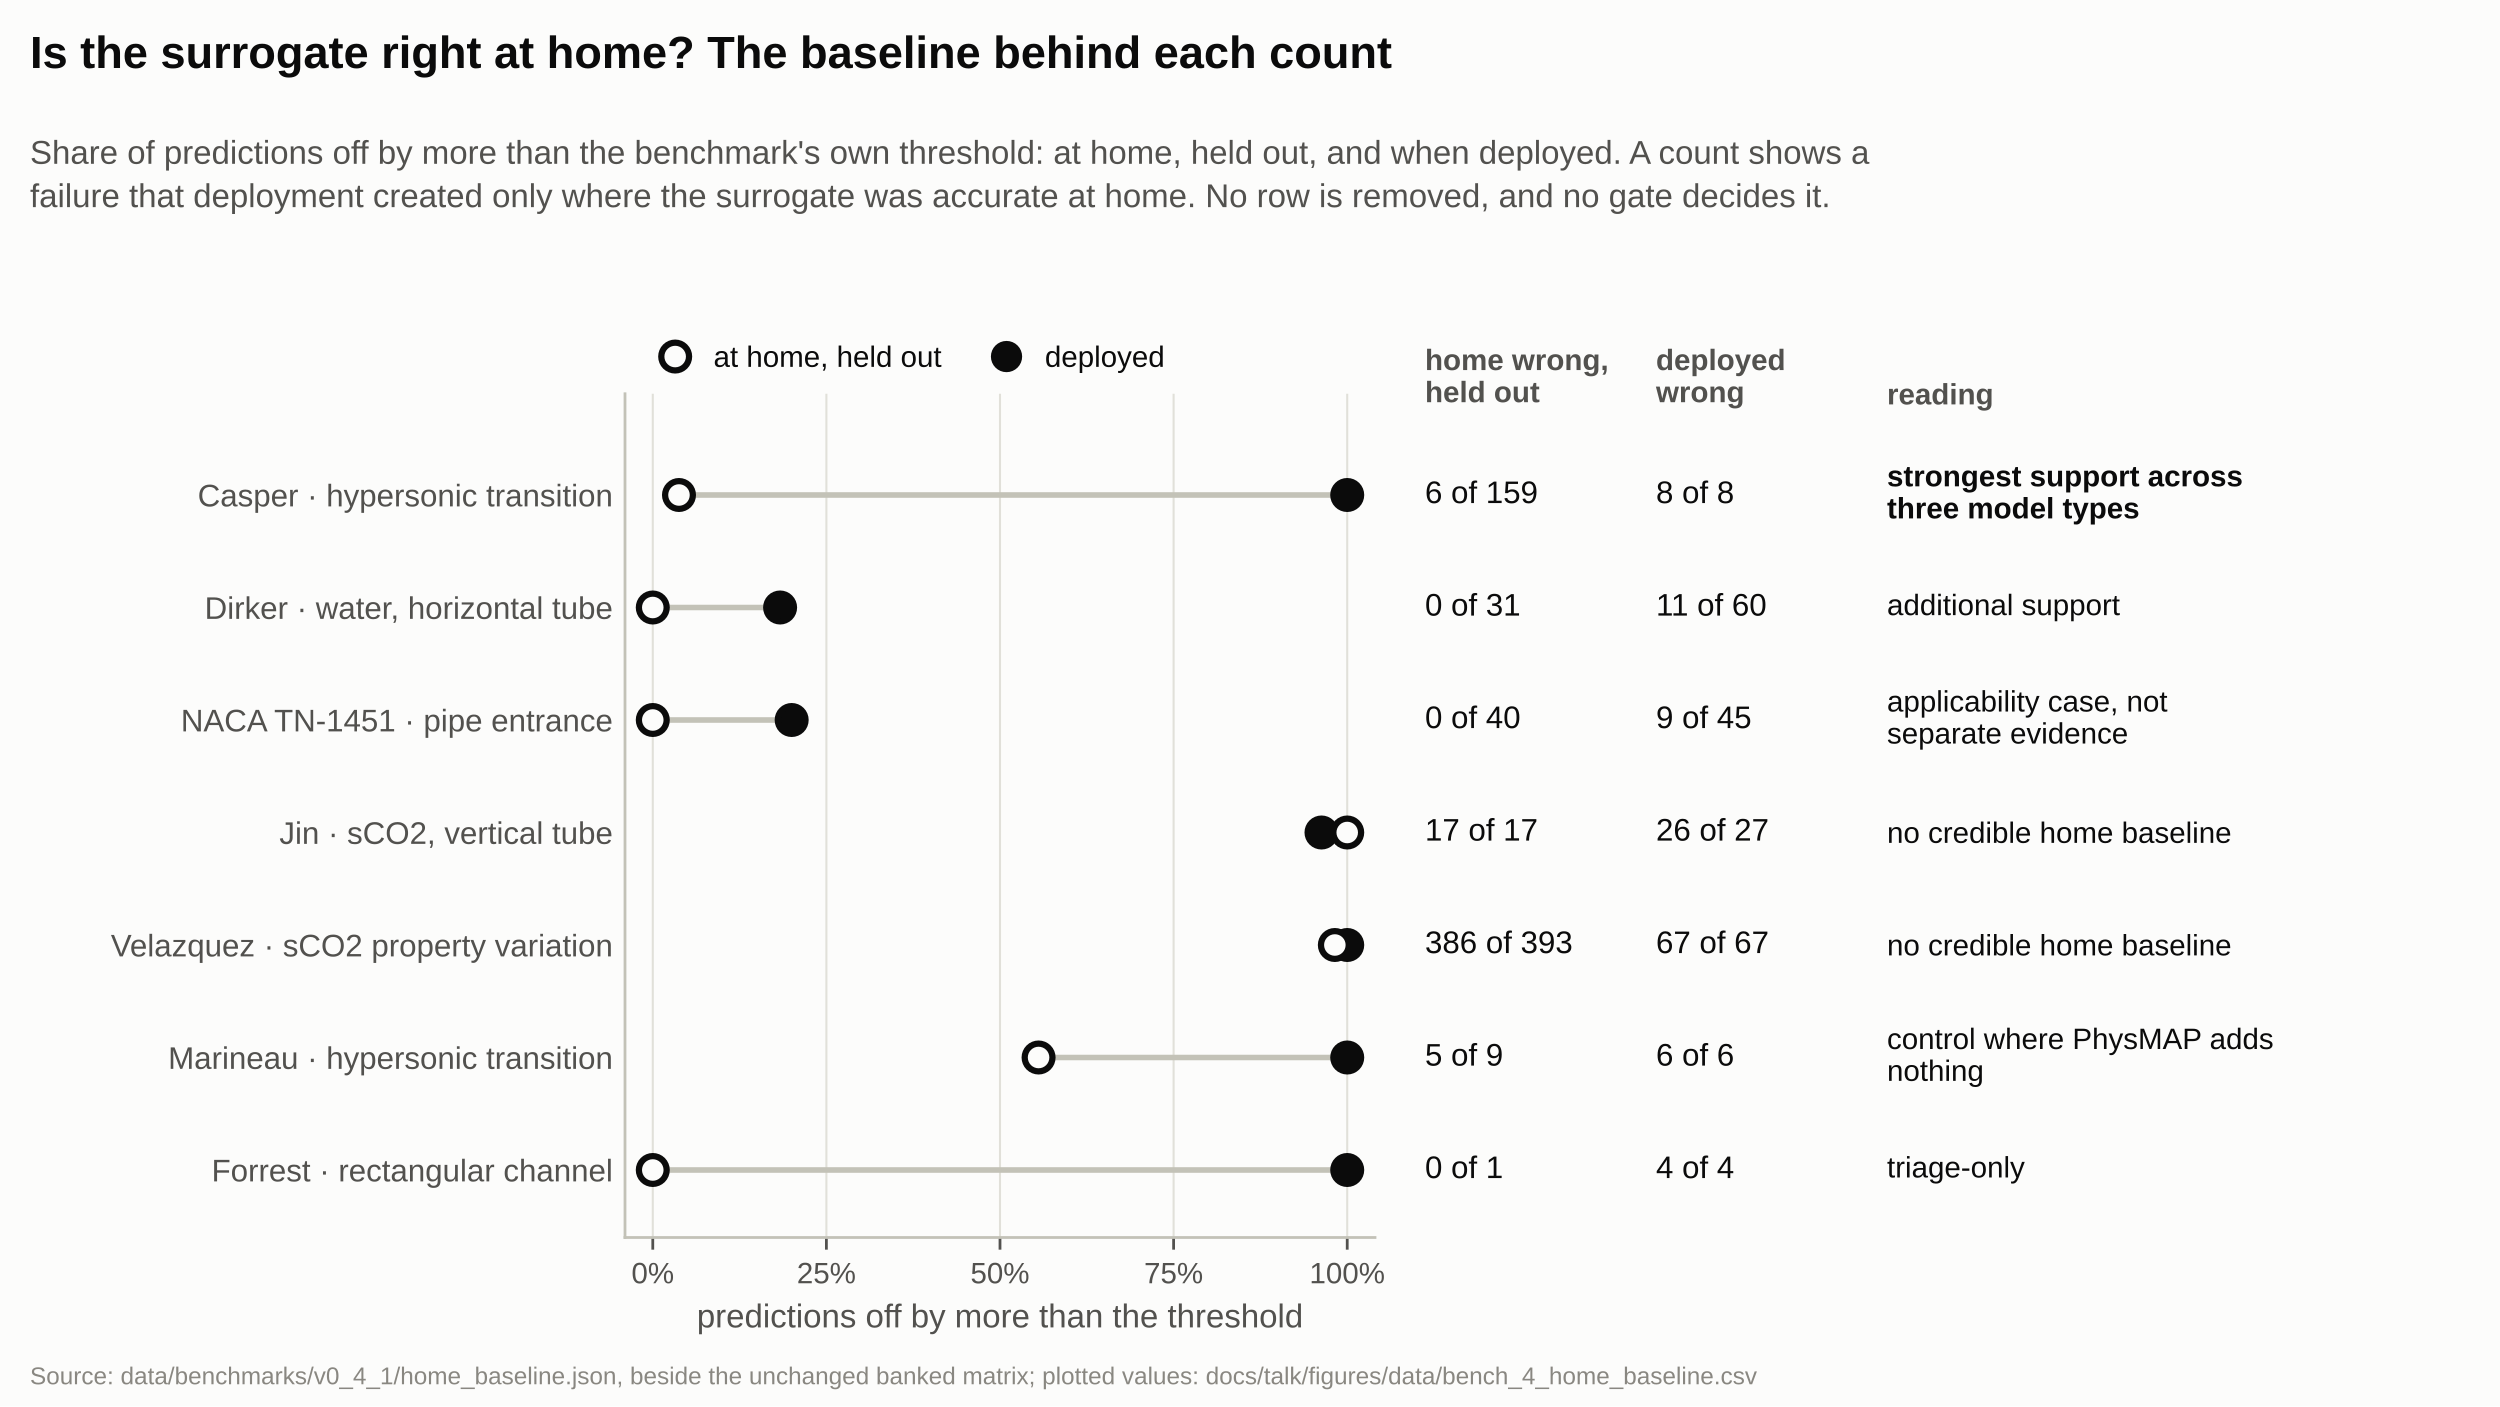
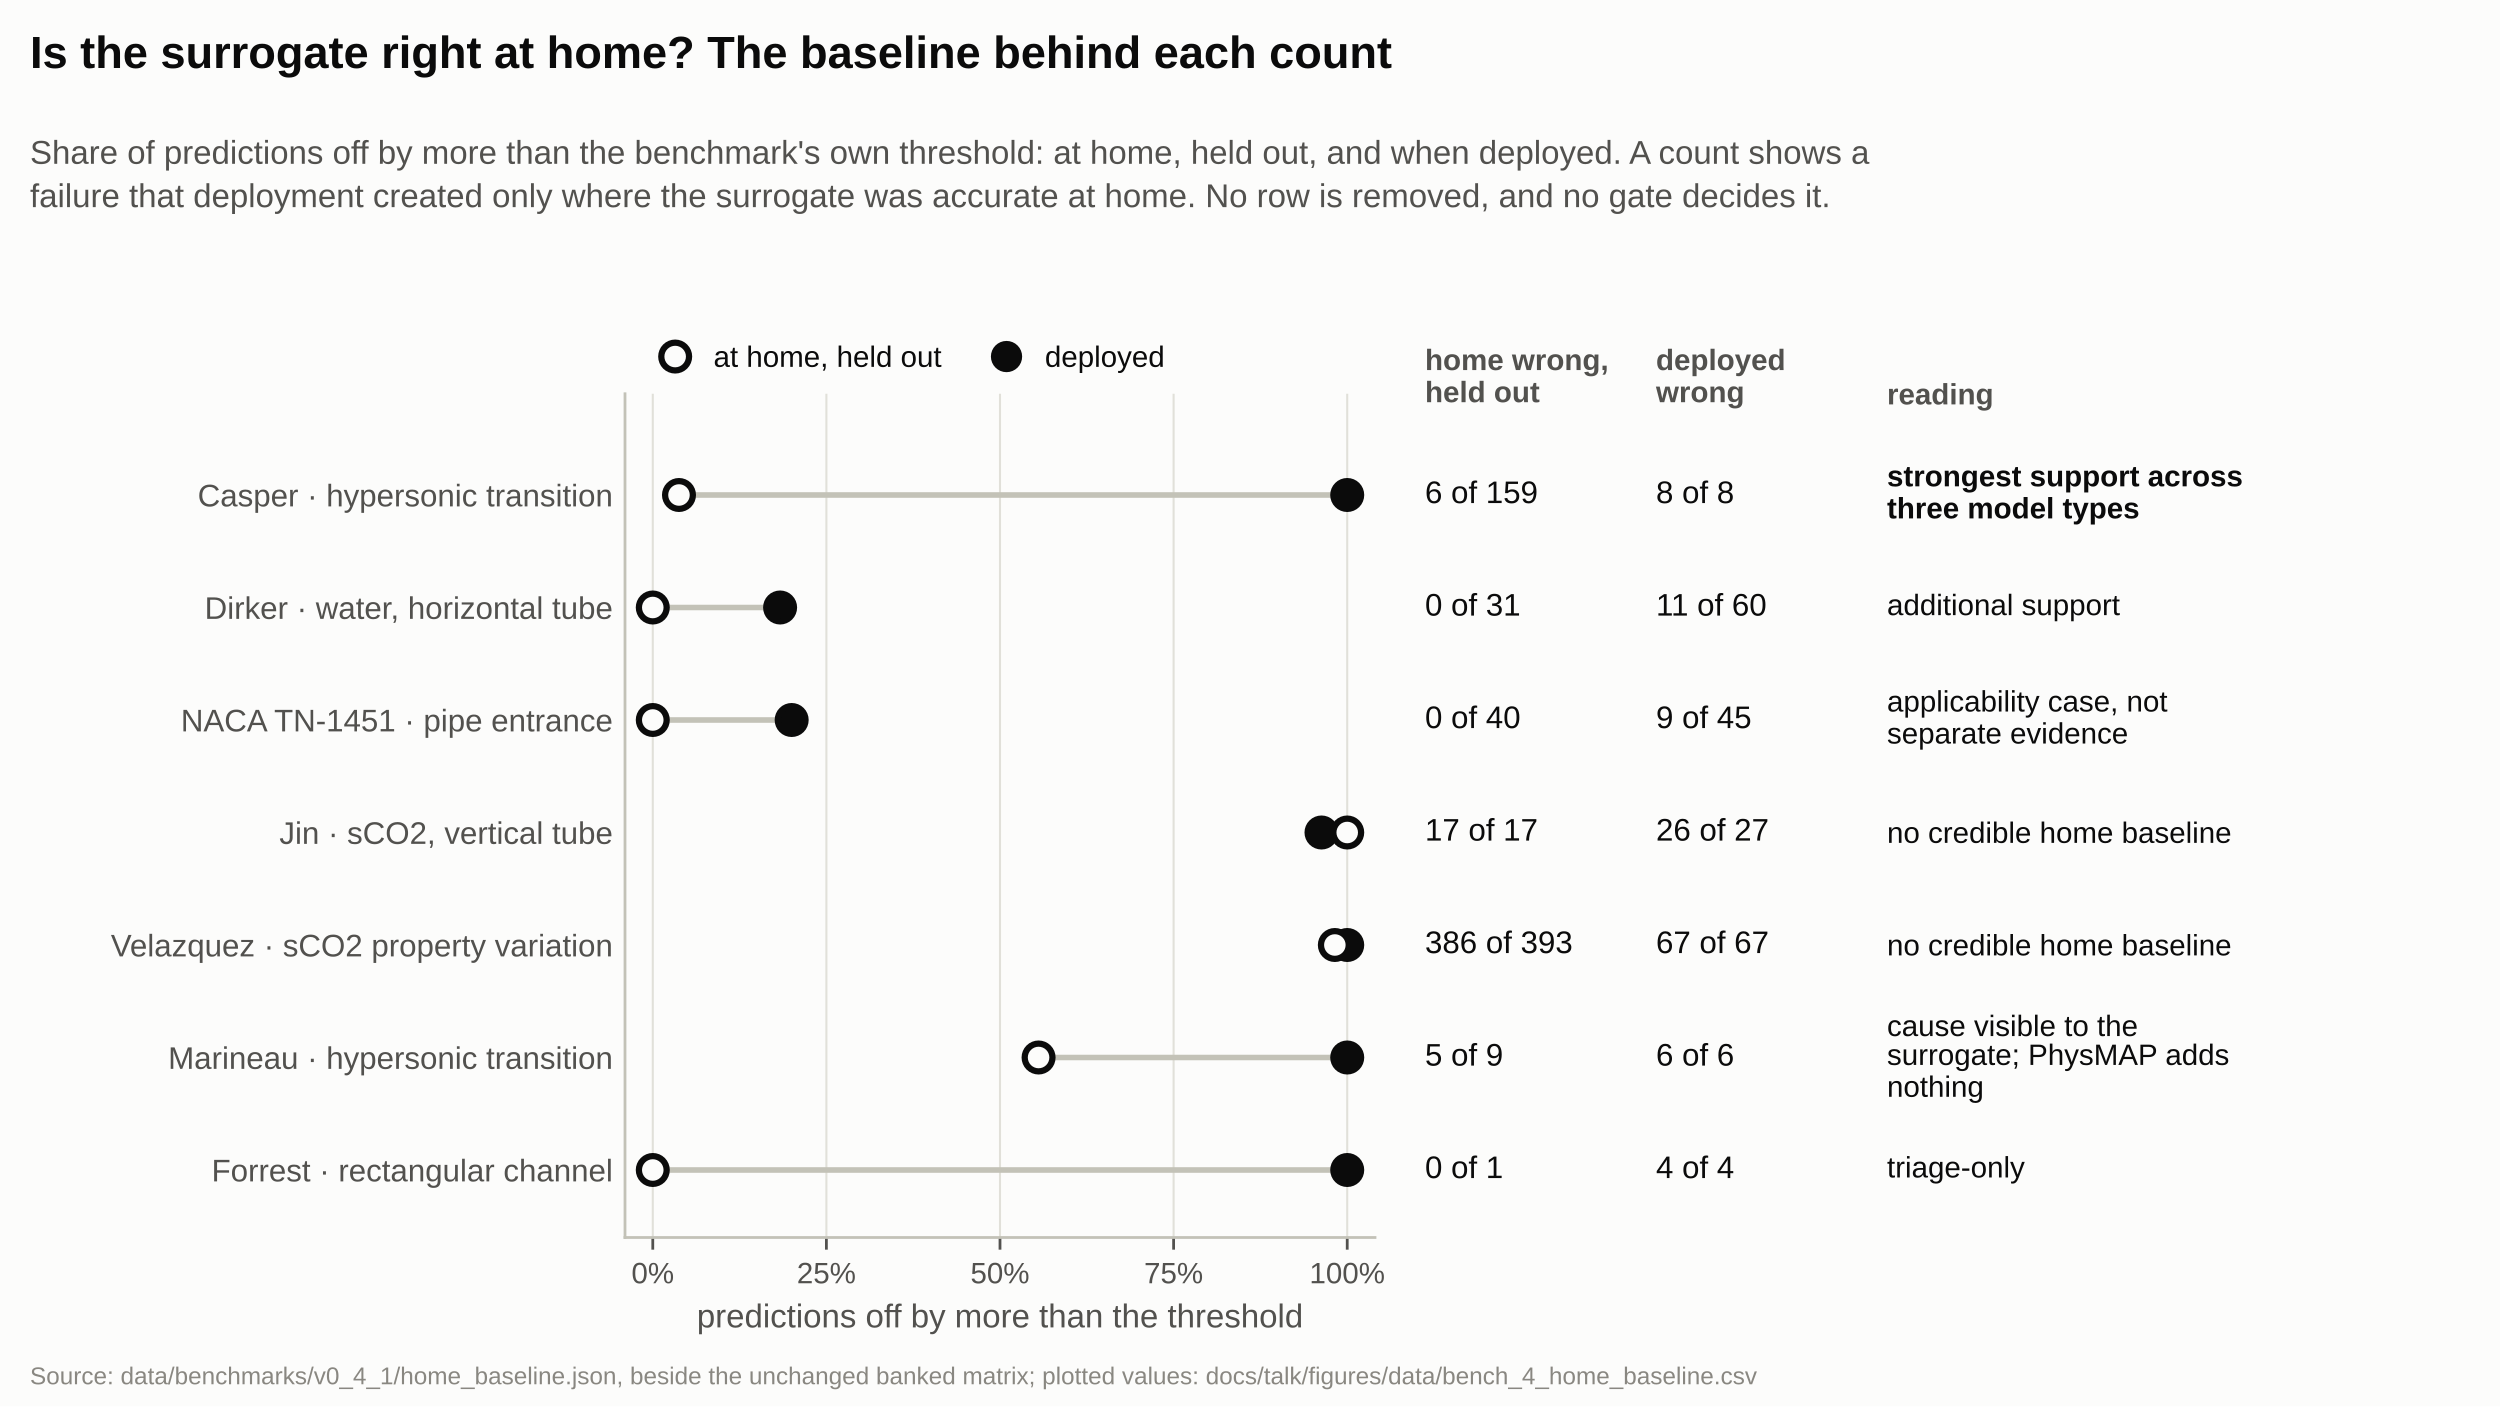
<svg xmlns="http://www.w3.org/2000/svg" xmlns:xlink="http://www.w3.org/1999/xlink" width="720pt" height="405pt" viewBox="0 0 720 405" version="1.1">
  <defs>
    <style type="text/css">*{stroke-linejoin: round; stroke-linecap: butt}</style>
  </defs>
  <g id="figure_1">
    <g id="patch_1">
      <path d="M 0 405  L 720 405  L 720 0  L 0 0  z " style="fill: #fcfcfb" />
    </g>
    <g id="axes_1">
      <g id="patch_2">
        <path d="M 180 356.4  L 396 356.4  L 396 113.4  L 180 113.4  z " style="fill: #fcfcfb" />
      </g>
      <g id="matplotlib.axis_1">
        <g id="xtick_1">
          <g id="line2d_1">
            <path d="M 188 356.4  L 188 113.4  " clip-path="url(#p61e10341b6)" style="fill: none; stroke: #e1e0d9; stroke-width: 0.6; stroke-linecap: square" />
          </g>
          <g id="line2d_2">
            <defs>
              <path id="m9cf6c0262e" d="M 0 0  L 0 3.5  " style="stroke: #52514e; stroke-width: 0.8" />
            </defs>
            <g>
              <use xlink:href="#m9cf6c0262e" x="188" y="356.4" style="fill: #52514e; stroke: #52514e; stroke-width: 0.8" />
            </g>
          </g>
          <g id="text_1">
            <text style="font-size: 8.5px; font-family: 'Arial', 'DejaVu Sans', sans-serif; text-anchor: middle; fill: #52514e" x="188" y="369.588" transform="rotate(-0 188 369.5882)">0%</text>
          </g>
        </g>
        <g id="xtick_2">
          <g id="line2d_3">
            <path d="M 238 356.4  L 238 113.4  " clip-path="url(#p61e10341b6)" style="fill: none; stroke: #e1e0d9; stroke-width: 0.6; stroke-linecap: square" />
          </g>
          <g id="line2d_4">
            <g>
              <use xlink:href="#m9cf6c0262e" x="238" y="356.4" style="fill: #52514e; stroke: #52514e; stroke-width: 0.8" />
            </g>
          </g>
          <g id="text_2">
            <text style="font-size: 8.5px; font-family: 'Arial', 'DejaVu Sans', sans-serif; text-anchor: middle; fill: #52514e" x="238" y="369.588" transform="rotate(-0 238 369.5882)">25%</text>
          </g>
        </g>
        <g id="xtick_3">
          <g id="line2d_5">
            <path d="M 288 356.4  L 288 113.4  " clip-path="url(#p61e10341b6)" style="fill: none; stroke: #e1e0d9; stroke-width: 0.6; stroke-linecap: square" />
          </g>
          <g id="line2d_6">
            <g>
              <use xlink:href="#m9cf6c0262e" x="288" y="356.4" style="fill: #52514e; stroke: #52514e; stroke-width: 0.8" />
            </g>
          </g>
          <g id="text_3">
            <text style="font-size: 8.5px; font-family: 'Arial', 'DejaVu Sans', sans-serif; text-anchor: middle; fill: #52514e" x="288" y="369.588" transform="rotate(-0 288 369.5882)">50%</text>
          </g>
        </g>
        <g id="xtick_4">
          <g id="line2d_7">
            <path d="M 338 356.4  L 338 113.4  " clip-path="url(#p61e10341b6)" style="fill: none; stroke: #e1e0d9; stroke-width: 0.6; stroke-linecap: square" />
          </g>
          <g id="line2d_8">
            <g>
              <use xlink:href="#m9cf6c0262e" x="338" y="356.4" style="fill: #52514e; stroke: #52514e; stroke-width: 0.8" />
            </g>
          </g>
          <g id="text_4">
            <text style="font-size: 8.5px; font-family: 'Arial', 'DejaVu Sans', sans-serif; text-anchor: middle; fill: #52514e" x="338" y="369.588" transform="rotate(-0 338 369.5882)">75%</text>
          </g>
        </g>
        <g id="xtick_5">
          <g id="line2d_9">
            <path d="M 388 356.4  L 388 113.4  " clip-path="url(#p61e10341b6)" style="fill: none; stroke: #e1e0d9; stroke-width: 0.6; stroke-linecap: square" />
          </g>
          <g id="line2d_10">
            <g>
              <use xlink:href="#m9cf6c0262e" x="388" y="356.4" style="fill: #52514e; stroke: #52514e; stroke-width: 0.8" />
            </g>
          </g>
          <g id="text_5">
            <text style="font-size: 8.5px; font-family: 'Arial', 'DejaVu Sans', sans-serif; text-anchor: middle; fill: #52514e" x="388" y="369.588" transform="rotate(-0 388 369.5882)">100%</text>
          </g>
        </g>
        <g id="text_6">
          <text style="font-size: 9.5px; font-family: 'Arial', 'DejaVu Sans', sans-serif; text-anchor: middle; fill: #52514e" x="288" y="382.293" transform="rotate(-0 288 382.2933)">predictions off by more than the threshold</text>
        </g>
      </g>
      <g id="matplotlib.axis_2">
        <g id="ytick_1">
          <g id="line2d_11" />
          <g id="text_7">
            <text style="font-size: 9px; font-family: 'Arial', 'DejaVu Sans', sans-serif; text-anchor: end; fill: #52514e" x="176.5" y="145.836" transform="rotate(-0 176.5 145.8361)">Casper · hypersonic transition</text>
          </g>
        </g>
        <g id="ytick_2">
          <g id="line2d_12" />
          <g id="text_8">
            <text style="font-size: 9px; font-family: 'Arial', 'DejaVu Sans', sans-serif; text-anchor: end; fill: #52514e" x="176.5" y="178.236" transform="rotate(-0 176.5 178.2361)">Dirker · water, horizontal tube</text>
          </g>
        </g>
        <g id="ytick_3">
          <g id="line2d_13" />
          <g id="text_9">
            <text style="font-size: 9px; font-family: 'Arial', 'DejaVu Sans', sans-serif; text-anchor: end; fill: #52514e" x="176.5" y="210.636" transform="rotate(-0 176.5 210.6361)">NACA TN-1451 · pipe entrance</text>
          </g>
        </g>
        <g id="ytick_4">
          <g id="line2d_14" />
          <g id="text_10">
            <text style="font-size: 9px; font-family: 'Arial', 'DejaVu Sans', sans-serif; text-anchor: end; fill: #52514e" x="176.5" y="243.039" transform="rotate(-0 176.5 243.0387)">Jin · sCO2, vertical tube</text>
          </g>
        </g>
        <g id="ytick_5">
          <g id="line2d_15" />
          <g id="text_11">
            <text style="font-size: 9px; font-family: 'Arial', 'DejaVu Sans', sans-serif; text-anchor: end; fill: #52514e" x="176.5" y="275.439" transform="rotate(-0 176.5 275.4387)">Velazquez · sCO2 property variation</text>
          </g>
        </g>
        <g id="ytick_6">
          <g id="line2d_16" />
          <g id="text_12">
            <text style="font-size: 9px; font-family: 'Arial', 'DejaVu Sans', sans-serif; text-anchor: end; fill: #52514e" x="176.5" y="307.836" transform="rotate(-0 176.5 307.8361)">Marineau · hypersonic transition</text>
          </g>
        </g>
        <g id="ytick_7">
          <g id="line2d_17" />
          <g id="text_13">
            <text style="font-size: 9px; font-family: 'Arial', 'DejaVu Sans', sans-serif; text-anchor: end; fill: #52514e" x="176.5" y="340.236" transform="rotate(-0 176.5 340.2361)">Forrest · rectangular channel</text>
          </g>
        </g>
      </g>
      <g id="line2d_18">
        <path d="M 195.547 142.56  L 388 142.56  " clip-path="url(#p61e10341b6)" style="fill: none; stroke: #c3c2b7; stroke-width: 1.6; stroke-linecap: square" />
      </g>
      <g id="line2d_19">
        <path d="M 188 174.96  L 224.667 174.96  " clip-path="url(#p61e10341b6)" style="fill: none; stroke: #c3c2b7; stroke-width: 1.6; stroke-linecap: square" />
      </g>
      <g id="line2d_20">
        <path d="M 188 207.36  L 228 207.36  " clip-path="url(#p61e10341b6)" style="fill: none; stroke: #c3c2b7; stroke-width: 1.6; stroke-linecap: square" />
      </g>
      <g id="line2d_21">
        <path d="M 388 239.76  L 380.593 239.76  " clip-path="url(#p61e10341b6)" style="fill: none; stroke: #c3c2b7; stroke-width: 1.6; stroke-linecap: square" />
      </g>
      <g id="line2d_22">
        <path d="M 384.438 272.16  L 388 272.16  " clip-path="url(#p61e10341b6)" style="fill: none; stroke: #c3c2b7; stroke-width: 1.6; stroke-linecap: square" />
      </g>
      <g id="line2d_23">
        <path d="M 299.111 304.56  L 388 304.56  " clip-path="url(#p61e10341b6)" style="fill: none; stroke: #c3c2b7; stroke-width: 1.6; stroke-linecap: square" />
      </g>
      <g id="line2d_24">
        <path d="M 188 336.96  L 388 336.96  " clip-path="url(#p61e10341b6)" style="fill: none; stroke: #c3c2b7; stroke-width: 1.6; stroke-linecap: square" />
      </g>
      <g id="line2d_25">
        <defs>
          <path id="m73df41823f" d="M 0 4  C 1.061 4 2.078 3.579 2.828 2.828  C 3.579 2.078 4 1.061 4 0  C 4 -1.061 3.579 -2.078 2.828 -2.828  C 2.078 -3.579 1.061 -4 0 -4  C -1.061 -4 -2.078 -3.579 -2.828 -2.828  C -3.579 -2.078 -4 -1.061 -4 0  C -4 1.061 -3.579 2.078 -2.828 2.828  C -2.078 3.579 -1.061 4 0 4  z " style="stroke: #0b0b0b; stroke-width: 1.8" />
        </defs>
        <g clip-path="url(#p61e10341b6)">
          <use xlink:href="#m73df41823f" x="388" y="142.56" style="fill: #0b0b0b; stroke: #0b0b0b; stroke-width: 1.8" />
        </g>
      </g>
      <g id="line2d_26">
        <g clip-path="url(#p61e10341b6)">
          <use xlink:href="#m73df41823f" x="224.667" y="174.96" style="fill: #0b0b0b; stroke: #0b0b0b; stroke-width: 1.8" />
        </g>
      </g>
      <g id="line2d_27">
        <g clip-path="url(#p61e10341b6)">
          <use xlink:href="#m73df41823f" x="228" y="207.36" style="fill: #0b0b0b; stroke: #0b0b0b; stroke-width: 1.8" />
        </g>
      </g>
      <g id="line2d_28">
        <g clip-path="url(#p61e10341b6)">
          <use xlink:href="#m73df41823f" x="380.593" y="239.76" style="fill: #0b0b0b; stroke: #0b0b0b; stroke-width: 1.8" />
        </g>
      </g>
      <g id="line2d_29">
        <g clip-path="url(#p61e10341b6)">
          <use xlink:href="#m73df41823f" x="388" y="272.16" style="fill: #0b0b0b; stroke: #0b0b0b; stroke-width: 1.8" />
        </g>
      </g>
      <g id="line2d_30">
        <g clip-path="url(#p61e10341b6)">
          <use xlink:href="#m73df41823f" x="388" y="304.56" style="fill: #0b0b0b; stroke: #0b0b0b; stroke-width: 1.8" />
        </g>
      </g>
      <g id="line2d_31">
        <g clip-path="url(#p61e10341b6)">
          <use xlink:href="#m73df41823f" x="388" y="336.96" style="fill: #0b0b0b; stroke: #0b0b0b; stroke-width: 1.8" />
        </g>
      </g>
      <g id="patch_3">
        <path d="M 180 356.4  L 180 113.4  " style="fill: none; stroke: #c3c2b7; stroke-width: 0.8; stroke-linejoin: miter; stroke-linecap: square" />
      </g>
      <g id="patch_4">
        <path d="M 180 356.4  L 396 356.4  " style="fill: none; stroke: #c3c2b7; stroke-width: 0.8; stroke-linejoin: miter; stroke-linecap: square" />
      </g>
      <g id="line2d_32">
        <defs>
          <path id="m1b5db2cd18" d="M 0 4  C 1.061 4 2.078 3.579 2.828 2.828  C 3.579 2.078 4 1.061 4 0  C 4 -1.061 3.579 -2.078 2.828 -2.828  C 2.078 -3.579 1.061 -4 0 -4  C -1.061 -4 -2.078 -3.579 -2.828 -2.828  C -3.579 -2.078 -4 -1.061 -4 0  C -4 1.061 -3.579 2.078 -2.828 2.828  C -2.078 3.579 -1.061 4 0 4  z " style="stroke: #0b0b0b; stroke-width: 1.8" />
        </defs>
        <g clip-path="url(#p61e10341b6)">
          <use xlink:href="#m1b5db2cd18" x="195.547" y="142.56" style="fill: #fcfcfb; stroke: #0b0b0b; stroke-width: 1.8" />
        </g>
      </g>
      <g id="line2d_33">
        <g clip-path="url(#p61e10341b6)">
          <use xlink:href="#m1b5db2cd18" x="188" y="174.96" style="fill: #fcfcfb; stroke: #0b0b0b; stroke-width: 1.8" />
        </g>
      </g>
      <g id="line2d_34">
        <g clip-path="url(#p61e10341b6)">
          <use xlink:href="#m1b5db2cd18" x="188" y="207.36" style="fill: #fcfcfb; stroke: #0b0b0b; stroke-width: 1.8" />
        </g>
      </g>
      <g id="line2d_35">
        <g clip-path="url(#p61e10341b6)">
          <use xlink:href="#m1b5db2cd18" x="388" y="239.76" style="fill: #fcfcfb; stroke: #0b0b0b; stroke-width: 1.8" />
        </g>
      </g>
      <g id="line2d_36">
        <g clip-path="url(#p61e10341b6)">
          <use xlink:href="#m1b5db2cd18" x="384.438" y="272.16" style="fill: #fcfcfb; stroke: #0b0b0b; stroke-width: 1.8" />
        </g>
      </g>
      <g id="line2d_37">
        <g clip-path="url(#p61e10341b6)">
          <use xlink:href="#m1b5db2cd18" x="299.111" y="304.56" style="fill: #fcfcfb; stroke: #0b0b0b; stroke-width: 1.8" />
        </g>
      </g>
      <g id="line2d_38">
        <g clip-path="url(#p61e10341b6)">
          <use xlink:href="#m1b5db2cd18" x="188" y="336.96" style="fill: #fcfcfb; stroke: #0b0b0b; stroke-width: 1.8" />
        </g>
      </g>
      <g id="legend_1">
        <g id="line2d_39">
          <g>
            <use xlink:href="#m1b5db2cd18" x="194.45" y="102.686" style="fill: #fcfcfb; stroke: #0b0b0b; stroke-width: 1.8" />
          </g>
        </g>
        <g id="text_14">
          <text style="font-size: 8.5px; font-family: 'Arial', 'DejaVu Sans', sans-serif; text-anchor: start; fill: #0b0b0b" x="205.5" y="105.661" transform="rotate(-0 205.5 105.661)">at home, held out</text>
        </g>
        <g id="line2d_40">
          <defs>
            <path id="me8520807e0" d="M 0 4  C 1.061 4 2.078 3.579 2.828 2.828  C 3.579 2.078 4 1.061 4 0  C 4 -1.061 3.579 -2.078 2.828 -2.828  C 2.078 -3.579 1.061 -4 0 -4  C -1.061 -4 -2.078 -3.579 -2.828 -2.828  C -3.579 -2.078 -4 -1.061 -4 0  C -4 1.061 -3.579 2.078 -2.828 2.828  C -2.078 3.579 -1.061 4 0 4  z " style="stroke: #0b0b0b" />
          </defs>
          <g>
            <use xlink:href="#me8520807e0" x="289.878" y="102.686" style="fill: #0b0b0b; stroke: #0b0b0b" />
          </g>
        </g>
        <g id="text_15">
          <text style="font-size: 8.5px; font-family: 'Arial', 'DejaVu Sans', sans-serif; text-anchor: start; fill: #0b0b0b" x="300.928" y="105.661" transform="rotate(-0 300.9284 105.661)">deployed</text>
        </g>
      </g>
    </g>
    <g id="axes_2">
      <g id="text_16">
        <text style="font-weight: 700; font-size: 8.5px; font-family: 'Arial', 'DejaVu Sans', sans-serif; fill: #52514e" transform="translate(410.4 106.5827)">home wrong,</text>
        <text style="font-weight: 700; font-size: 8.5px; font-family: 'Arial', 'DejaVu Sans', sans-serif; fill: #52514e" transform="translate(410.4 115.8341)">held out</text>
      </g>
      <g id="text_17">
        <text style="font-weight: 700; font-size: 8.5px; font-family: 'Arial', 'DejaVu Sans', sans-serif; fill: #52514e" transform="translate(476.928 106.5825)">deployed</text>
        <text style="font-weight: 700; font-size: 8.5px; font-family: 'Arial', 'DejaVu Sans', sans-serif; fill: #52514e" transform="translate(476.928 115.8339)">wrong</text>
      </g>
      <g id="text_18">
        <text style="font-weight: 700; font-size: 8.5px; font-family: 'Arial', 'DejaVu Sans', sans-serif; text-anchor: start; fill: #52514e" x="543.456" y="116.471" transform="rotate(-0 543.456 116.471)">reading</text>
      </g>
      <g id="text_19">
        <text style="font-size: 9px; font-family: 'Arial', 'DejaVu Sans', sans-serif; text-anchor: start; fill: #0b0b0b" x="410.4" y="144.889" transform="rotate(-0 410.4 144.8891)">6 of 159</text>
      </g>
      <g id="text_20">
        <text style="font-size: 9px; font-family: 'Arial', 'DejaVu Sans', sans-serif; text-anchor: start; fill: #0b0b0b" x="476.928" y="144.889" transform="rotate(-0 476.928 144.8891)">8 of 8</text>
      </g>
      <g id="text_21">
        <text style="font-weight: 700; font-size: 8.5px; font-family: 'Arial', 'DejaVu Sans', sans-serif; fill: #0b0b0b" transform="translate(543.456 140.061)">strongest support across</text>
        <text style="font-weight: 700; font-size: 8.5px; font-family: 'Arial', 'DejaVu Sans', sans-serif; fill: #0b0b0b" transform="translate(543.456 149.2944)">three model types</text>
      </g>
      <g id="text_22">
        <text style="font-size: 9px; font-family: 'Arial', 'DejaVu Sans', sans-serif; text-anchor: start; fill: #0b0b0b" x="410.4" y="177.289" transform="rotate(-0 410.4 177.2891)">0 of 31</text>
      </g>
      <g id="text_23">
        <text style="font-size: 9px; font-family: 'Arial', 'DejaVu Sans', sans-serif; text-anchor: start; fill: #0b0b0b" x="476.928" y="177.289" transform="rotate(-0 476.928 177.2891)">11 of 60</text>
      </g>
      <g id="text_24">
        <text style="font-size: 8.5px; font-family: 'Arial', 'DejaVu Sans', sans-serif; text-anchor: start; fill: #0b0b0b" x="543.456" y="177.157" transform="rotate(-0 543.456 177.1574)">additional support</text>
      </g>
      <g id="text_25">
        <text style="font-size: 9px; font-family: 'Arial', 'DejaVu Sans', sans-serif; text-anchor: start; fill: #0b0b0b" x="410.4" y="209.689" transform="rotate(-0 410.4 209.6891)">0 of 40</text>
      </g>
      <g id="text_26">
        <text style="font-size: 9px; font-family: 'Arial', 'DejaVu Sans', sans-serif; text-anchor: start; fill: #0b0b0b" x="476.928" y="209.689" transform="rotate(-0 476.928 209.6891)">9 of 45</text>
      </g>
      <g id="text_27">
        <text style="font-size: 8.5px; font-family: 'Arial', 'DejaVu Sans', sans-serif; fill: #0b0b0b" transform="translate(543.456 204.9208)">applicability case, not</text>
        <text style="font-size: 8.5px; font-family: 'Arial', 'DejaVu Sans', sans-serif; fill: #0b0b0b" transform="translate(543.456 214.1442)">separate evidence</text>
      </g>
      <g id="text_28">
        <text style="font-size: 9px; font-family: 'Arial', 'DejaVu Sans', sans-serif; text-anchor: start; fill: #0b0b0b" x="410.4" y="242.089" transform="rotate(-0 410.4 242.0891)">17 of 17</text>
      </g>
      <g id="text_29">
        <text style="font-size: 9px; font-family: 'Arial', 'DejaVu Sans', sans-serif; text-anchor: start; fill: #0b0b0b" x="476.928" y="242.089" transform="rotate(-0 476.928 242.0891)">26 of 27</text>
      </g>
      <g id="text_30">
        <text style="font-size: 8.5px; font-family: 'Arial', 'DejaVu Sans', sans-serif; text-anchor: start; fill: #0b0b0b" x="543.456" y="242.752" transform="rotate(-0 543.456 242.7523)">no credible home baseline</text>
      </g>
      <g id="text_31">
        <text style="font-size: 9px; font-family: 'Arial', 'DejaVu Sans', sans-serif; text-anchor: start; fill: #0b0b0b" x="410.4" y="274.489" transform="rotate(-0 410.4 274.4891)">386 of 393</text>
      </g>
      <g id="text_32">
        <text style="font-size: 9px; font-family: 'Arial', 'DejaVu Sans', sans-serif; text-anchor: start; fill: #0b0b0b" x="476.928" y="274.489" transform="rotate(-0 476.928 274.4891)">67 of 67</text>
      </g>
      <g id="text_33">
        <text style="font-size: 8.5px; font-family: 'Arial', 'DejaVu Sans', sans-serif; text-anchor: start; fill: #0b0b0b" x="543.456" y="275.152" transform="rotate(-0 543.456 275.1523)">no credible home baseline</text>
      </g>
      <g id="text_34">
        <text style="font-size: 9px; font-family: 'Arial', 'DejaVu Sans', sans-serif; text-anchor: start; fill: #0b0b0b" x="410.4" y="306.889" transform="rotate(-0 410.4 306.8891)">5 of 9</text>
      </g>
      <g id="text_35">
        <text style="font-size: 9px; font-family: 'Arial', 'DejaVu Sans', sans-serif; text-anchor: start; fill: #0b0b0b" x="476.928" y="306.889" transform="rotate(-0 476.928 306.8891)">6 of 6</text>
      </g>
      <g id="text_36">
-         <text style="font-size: 8.5px; font-family: 'Arial', 'DejaVu Sans', sans-serif; fill: #0b0b0b" transform="translate(543.456 302.1208)">control where PhysMAP adds</text>
-         <text style="font-size: 8.5px; font-family: 'Arial', 'DejaVu Sans', sans-serif; fill: #0b0b0b" transform="translate(543.456 311.2944)">nothing</text>
+         <text style="font-size: 8.5px; font-family: 'Arial', 'DejaVu Sans', sans-serif; fill: #0b0b0b" transform="translate(543.456 298.3787)">cause visible to the</text>
+         <text style="font-size: 8.5px; font-family: 'Arial', 'DejaVu Sans', sans-serif; fill: #0b0b0b" transform="translate(543.456 306.7076)">surrogate; PhysMAP adds</text>
+         <text style="font-size: 8.5px; font-family: 'Arial', 'DejaVu Sans', sans-serif; fill: #0b0b0b" transform="translate(543.456 315.8812)">nothing</text>
      </g>
      <g id="text_37">
        <text style="font-size: 9px; font-family: 'Arial', 'DejaVu Sans', sans-serif; text-anchor: start; fill: #0b0b0b" x="410.4" y="339.289" transform="rotate(-0 410.4 339.2891)">0 of 1</text>
      </g>
      <g id="text_38">
        <text style="font-size: 9px; font-family: 'Arial', 'DejaVu Sans', sans-serif; text-anchor: start; fill: #0b0b0b" x="476.928" y="339.289" transform="rotate(-0 476.928 339.2891)">4 of 4</text>
      </g>
      <g id="text_39">
        <text style="font-size: 8.5px; font-family: 'Arial', 'DejaVu Sans', sans-serif; text-anchor: start; fill: #0b0b0b" x="543.456" y="339.108" transform="rotate(-0 543.456 339.1076)">triage-only</text>
      </g>
    </g>
    <g id="text_40">
      <text style="font-weight: 700; font-size: 13px; font-family: 'Arial', 'DejaVu Sans', sans-serif; text-anchor: start; fill: #0b0b0b" x="8.64" y="19.589" transform="rotate(-0 8.64 19.58936)">Is the surrogate right at home? The baseline behind each count</text>
    </g>
    <g id="text_41">
      <text style="font-size: 9.5px; font-family: 'Arial', 'DejaVu Sans', sans-serif; fill: #52514e" transform="translate(8.64 47.17399)">Share of predictions off by more than the benchmark's own threshold: at home, held out, and when deployed. A count shows a</text>
      <text style="font-size: 9.5px; font-family: 'Arial', 'DejaVu Sans', sans-serif; fill: #52514e" transform="translate(8.64 59.65573)">failure that deployment created only where the surrogate was accurate at home. No row is removed, and no gate decides it.</text>
    </g>
    <g id="text_42">
      <text style="font-size: 7px; font-family: 'Arial', 'DejaVu Sans', sans-serif; text-anchor: start; fill: #898781" x="8.64" y="398.667" transform="rotate(-0 8.64 398.6667)">Source: data/benchmarks/v0_4_1/home_baseline.json, beside the unchanged banked matrix; plotted values: docs/talk/figures/data/bench_4_home_baseline.csv</text>
    </g>
  </g>
  <defs>
    <clipPath id="p61e10341b6">
      <rect x="180" y="113.4" width="216" height="243" />
    </clipPath>
  </defs>
</svg>
